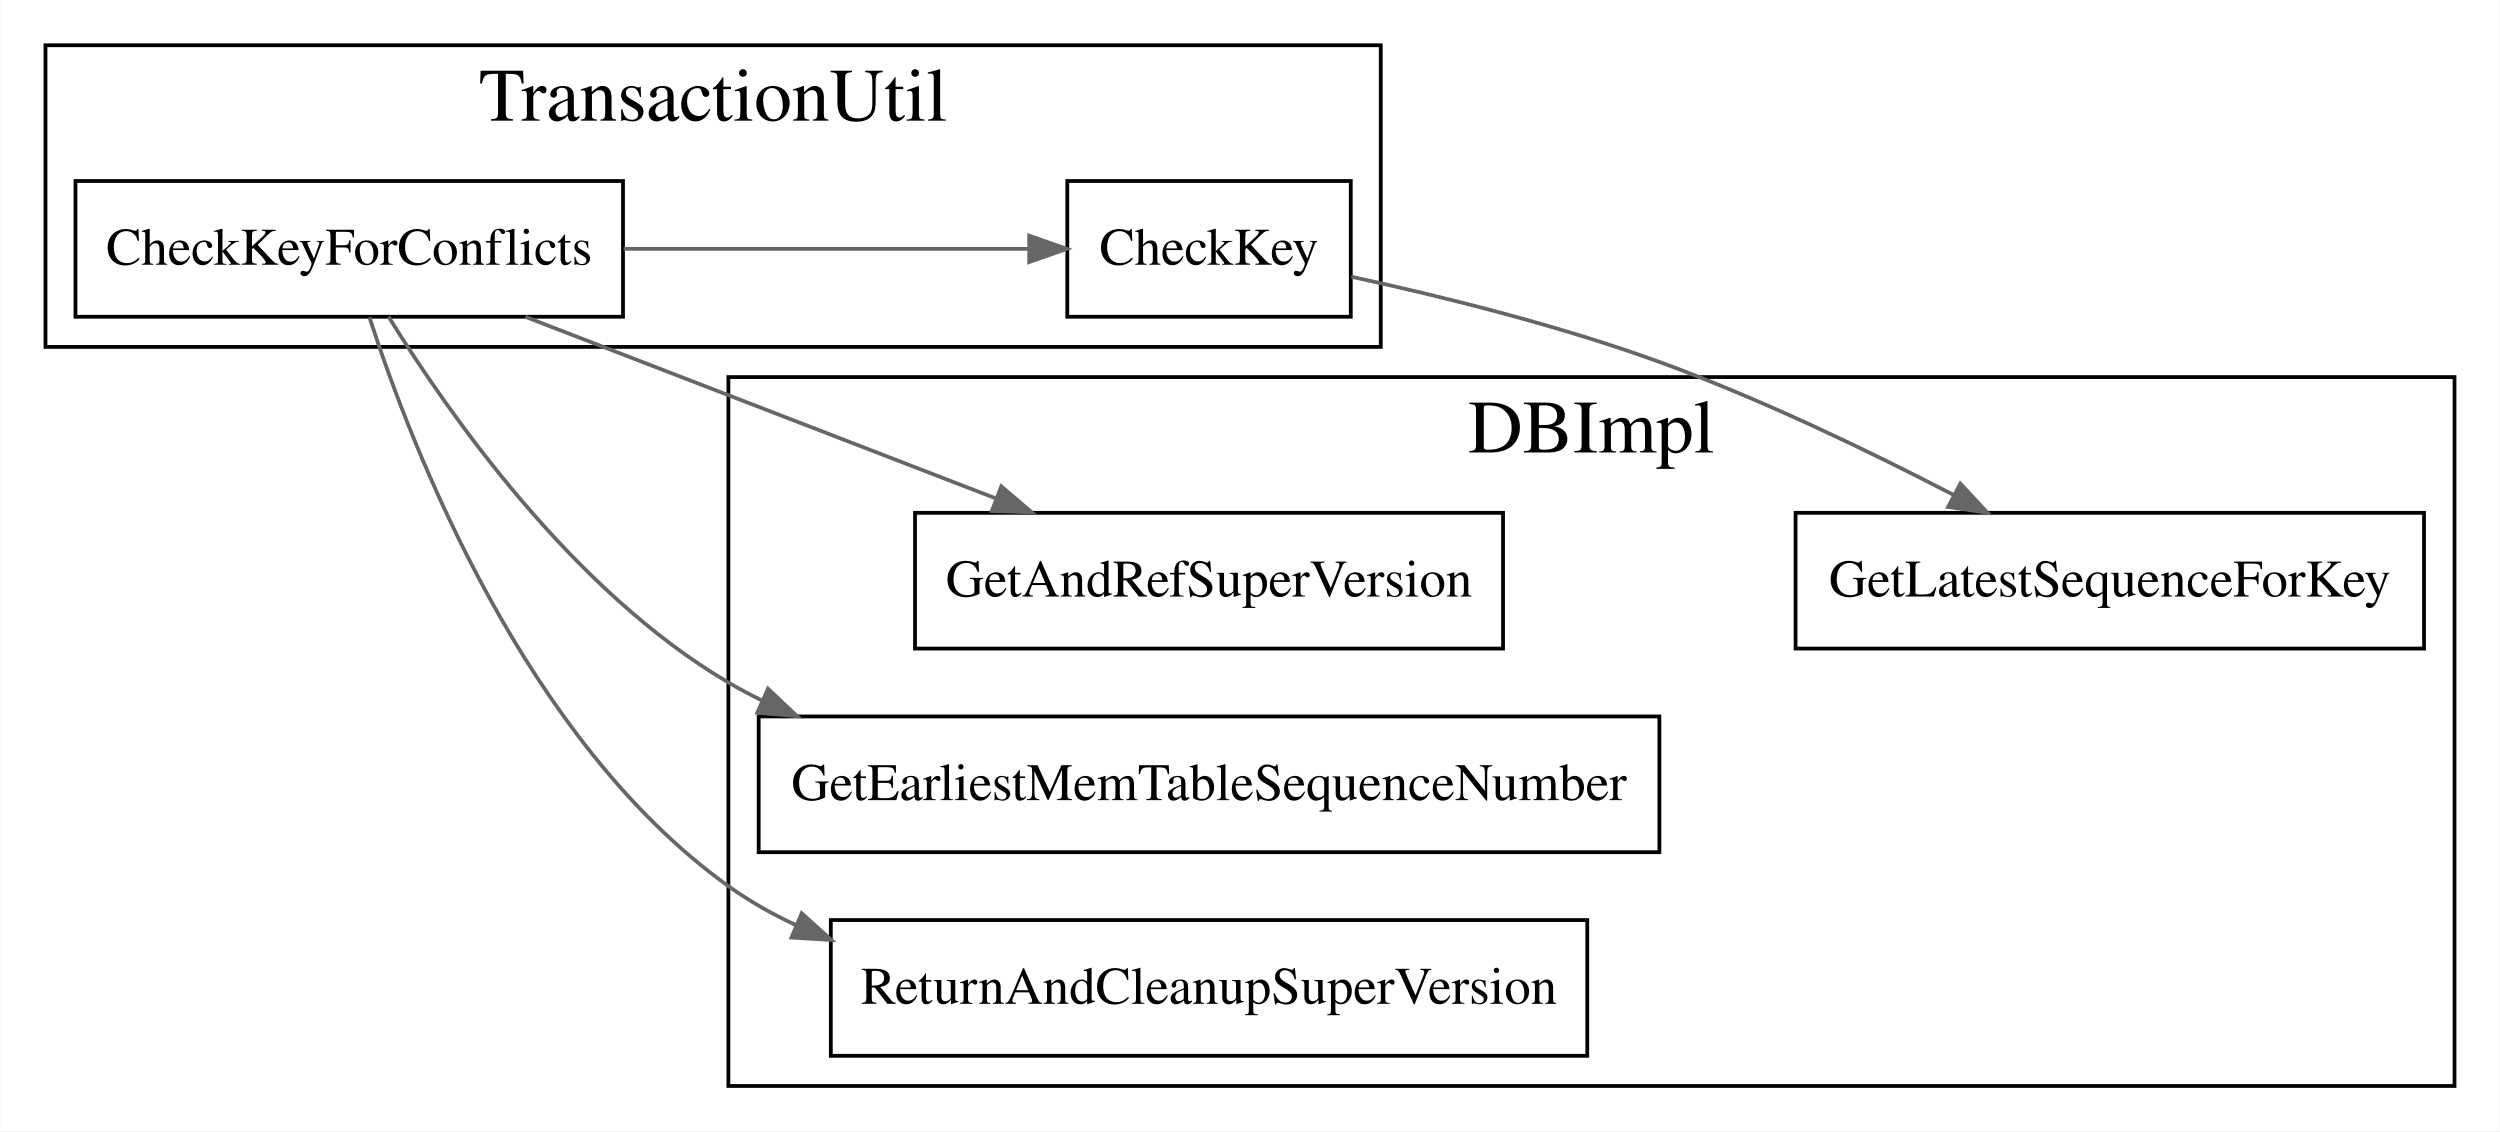
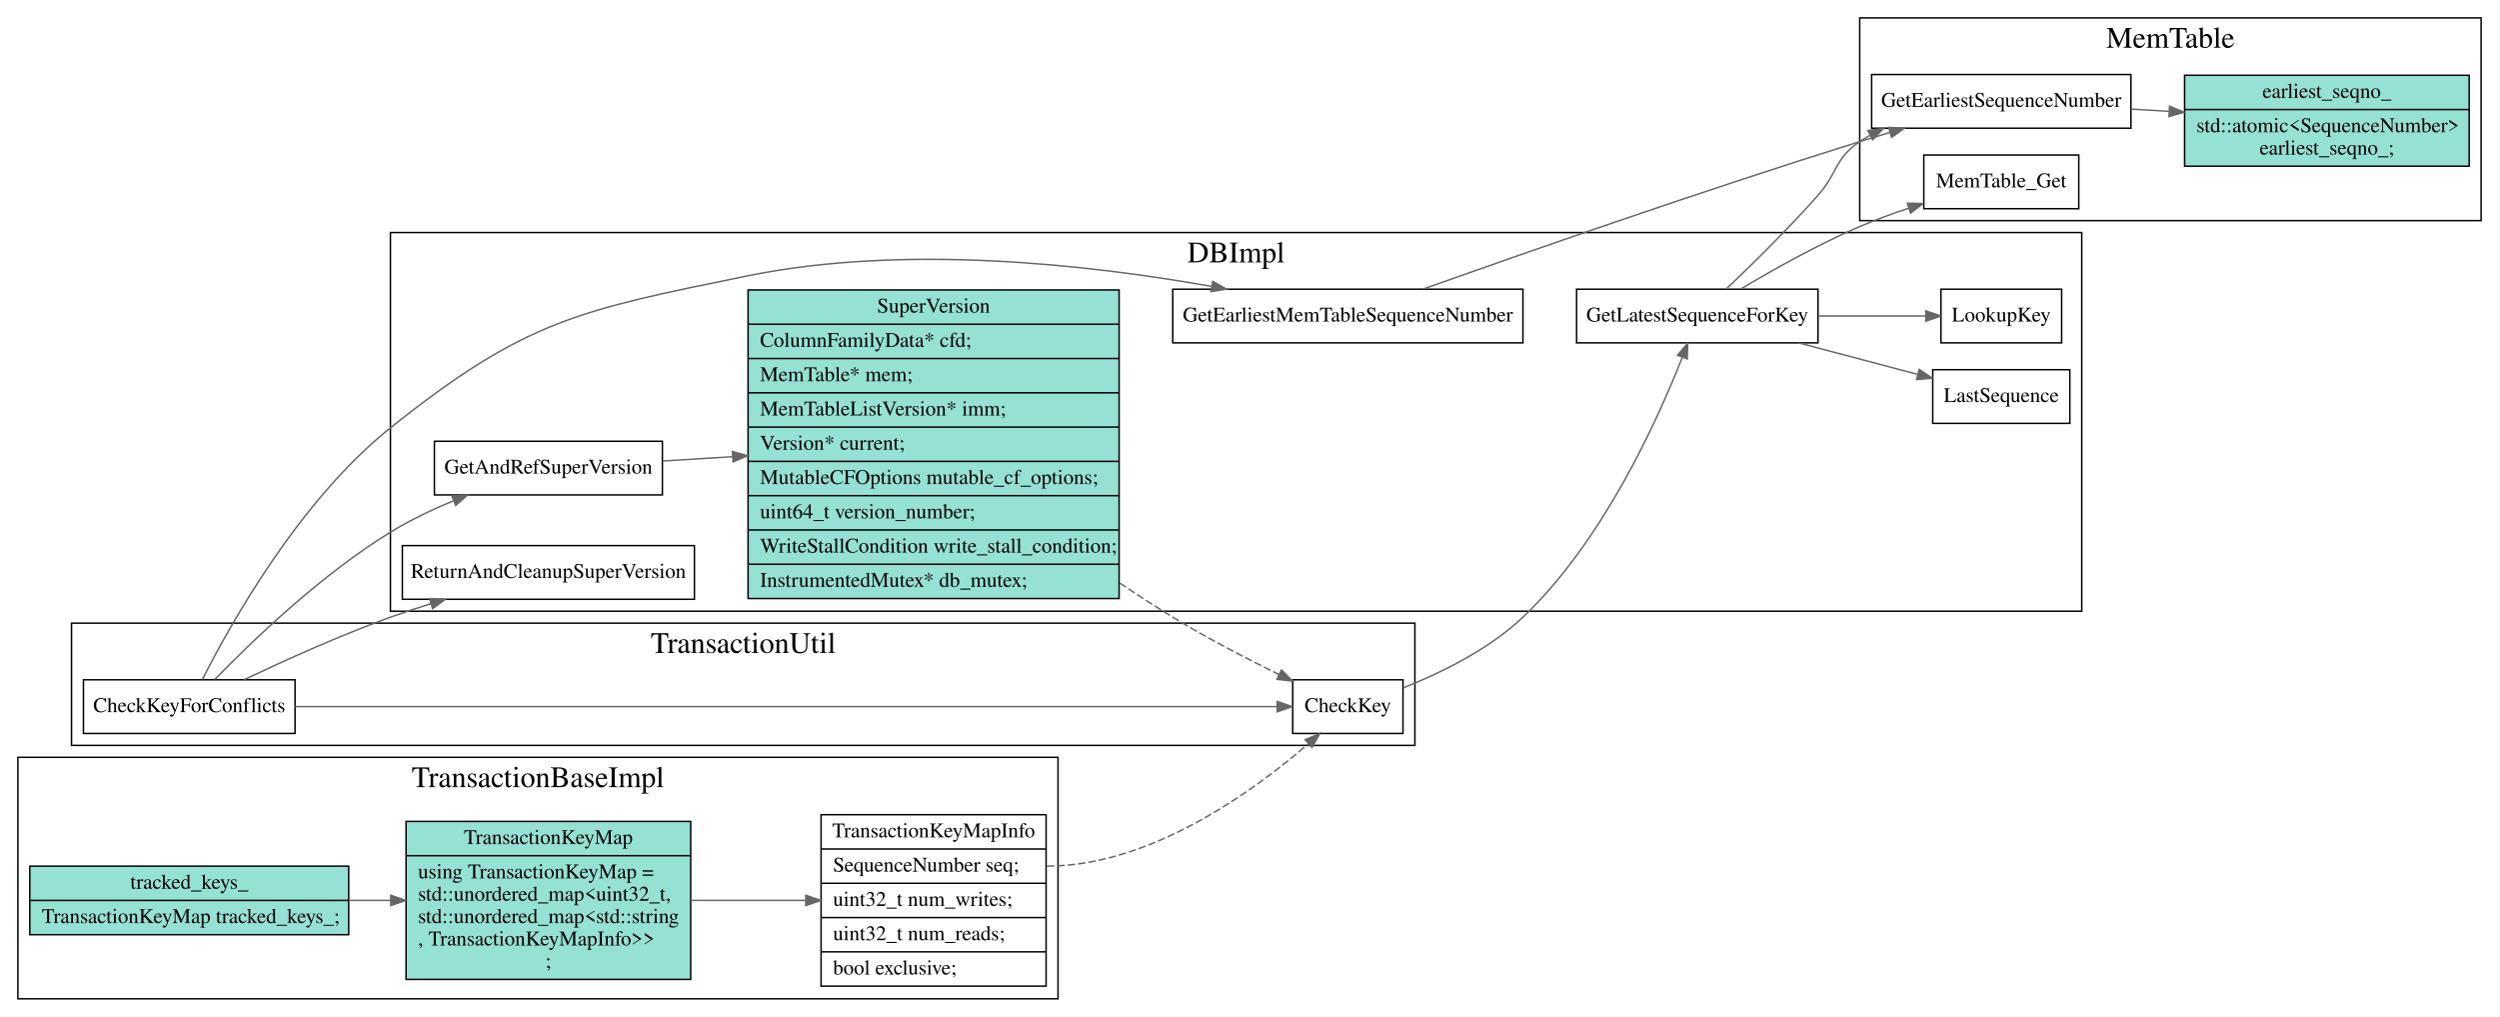
- <svg xmlns="http://www.w3.org/2000/svg" width="663pt" height="300pt" viewBox="0.00 0.00 662.87 300.00">
-   <g id="graph0" class="graph" transform="scale(1 1) rotate(0) translate(4 296)">
-     <polygon fill="#ffffff" stroke="transparent" points="-4,4 -4,-296 658.872,-296 658.872,4 -4,4" />
+ <svg xmlns="http://www.w3.org/2000/svg" width="1677pt" height="682pt" viewBox="0.00 0.00 1677.00 682.00">
+   <g id="graph0" class="graph" transform="scale(1 1) rotate(0) translate(4 678)">
+     <polygon fill="#ffffff" stroke="transparent" points="-4,4 -4,-678 1673,-678 1673,4 -4,4" />
    <g id="clust1" class="cluster">
-       <polygon fill="none" stroke="#000000" points="189.103,-8 189.103,-196 646.872,-196 646.872,-8 189.103,-8" />
-       <text text-anchor="middle" x="417.988" y="-176" font-family="Times,serif" font-size="20.00" fill="#000000">DBImpl</text>
+       <polygon fill="none" stroke="#000000" points="1244,-530 1244,-666 1661,-666 1661,-530 1244,-530" />
+       <text text-anchor="middle" x="1452.5" y="-646" font-family="Times,serif" font-size="20.00" fill="#000000">MemTable</text>
    </g>
    <g id="clust2" class="cluster">
-       <polygon fill="none" stroke="#000000" points="8,-204 8,-284 362.115,-284 362.115,-204 8,-204" />
-       <text text-anchor="middle" x="185.058" y="-264" font-family="Times,serif" font-size="20.00" fill="#000000">TransactionUtil</text>
+       <polygon fill="none" stroke="#000000" points="8,-8 8,-170 706,-170 706,-8 8,-8" />
+       <text text-anchor="middle" x="357" y="-150" font-family="Times,serif" font-size="20.00" fill="#000000"> TransactionBaseImpl</text>
+     </g>
+     <g id="clust3" class="cluster">
+       <polygon fill="none" stroke="#000000" points="258,-268 258,-522 1393,-522 1393,-268 258,-268" />
+       <text text-anchor="middle" x="825.5" y="-502" font-family="Times,serif" font-size="20.00" fill="#000000">DBImpl</text>
+     </g>
+     <g id="clust5" class="cluster">
+       <polygon fill="none" stroke="#000000" points="44,-178 44,-260 945.5,-260 945.5,-178 44,-178" />
+       <text text-anchor="middle" x="494.75" y="-240" font-family="Times,serif" font-size="20.00" fill="#000000">TransactionUtil</text>
    </g>
    <g id="node1" class="node">
-       <polygon fill="none" stroke="#000000" points="394.543,-160 238.598,-160 238.598,-124 394.543,-124 394.543,-160" />
-       <text text-anchor="middle" x="316.57" y="-137.8" font-family="Times,serif" font-size="14.00" fill="#000000">GetAndRefSuperVersion</text>
+       <polygon fill="none" stroke="#000000" points="1426,-628 1252,-628 1252,-592 1426,-592 1426,-628" />
+       <text text-anchor="middle" x="1339" y="-606.3" font-family="Times,serif" font-size="14.00" fill="#000000">GetEarliestSequenceNumber</text>
    </g>
    <g id="node2" class="node">
-       <polygon fill="none" stroke="#000000" points="436.004,-106 197.137,-106 197.137,-70 436.004,-70 436.004,-106" />
-       <text text-anchor="middle" x="316.57" y="-83.8" font-family="Times,serif" font-size="14.00" fill="#000000">GetEarliestMemTableSequenceNumber</text>
+       <polygon fill="#95e1d3" stroke="#000000" points="1462,-566.5 1462,-627.5 1653,-627.5 1653,-566.5 1462,-566.5" />
+       <text text-anchor="middle" x="1557.5" y="-612.3" font-family="Times,serif" font-size="14.00" fill="#000000">earliest_seqno_</text>
+       <polyline fill="none" stroke="#000000" points="1462,-604.5 1653,-604.5 " />
+       <text text-anchor="start" x="1470" y="-589.3" font-family="Times,serif" font-size="14.00" fill="#000000">std::atomic&lt;SequenceNumber&gt;</text>
+       <text text-anchor="middle" x="1557.5" y="-574.3" font-family="Times,serif" font-size="14.00" fill="#000000"> earliest_seqno_;</text>
+     </g>
+     <g id="edge1" class="edge">
+       <path fill="none" stroke="#666666" d="M1426.299,-604.806C1434.581,-604.313 1443.038,-603.81 1451.47,-603.308" />
+       <polygon fill="#666666" stroke="#666666" points="1451.954,-606.786 1461.728,-602.698 1451.538,-599.798 1451.954,-606.786" />
    </g>
    <g id="node3" class="node">
-       <polygon fill="none" stroke="#000000" points="416.874,-52 216.266,-52 216.266,-16 416.874,-16 416.874,-52" />
-       <text text-anchor="middle" x="316.57" y="-29.8" font-family="Times,serif" font-size="14.00" fill="#000000">ReturnAndCleanupSuperVersion</text>
+       <polygon fill="none" stroke="#000000" points="1391,-574 1287,-574 1287,-538 1391,-538 1391,-574" />
+       <text text-anchor="middle" x="1339" y="-552.3" font-family="Times,serif" font-size="14.00" fill="#000000">MemTable_Get</text>
    </g>
    <g id="node4" class="node">
-       <polygon fill="none" stroke="#000000" points="638.79,-160 472.12,-160 472.12,-124 638.79,-124 638.79,-160" />
-       <text text-anchor="middle" x="555.455" y="-137.8" font-family="Times,serif" font-size="14.00" fill="#000000">GetLatestSequenceForKey</text>
+       <polygon fill="#95e1d3" stroke="#000000" points="16,-51 16,-97 230,-97 230,-51 16,-51" />
+       <text text-anchor="middle" x="123" y="-81.8" font-family="Times,serif" font-size="14.00" fill="#000000">tracked_keys_</text>
+       <polyline fill="none" stroke="#000000" points="16,-74 230,-74 " />
+       <text text-anchor="start" x="24" y="-58.8" font-family="Times,serif" font-size="14.00" fill="#000000">TransactionKeyMap tracked_keys_;</text>
    </g>
    <g id="node5" class="node">
-       <polygon fill="none" stroke="#000000" points="161.155,-248 15.948,-248 15.948,-212 161.155,-212 161.155,-248" />
-       <text text-anchor="middle" x="88.552" y="-225.8" font-family="Times,serif" font-size="14.00" fill="#000000">CheckKeyForConflicts</text>
-     </g>
-     <g id="edge1" class="edge">
-       <path fill="none" stroke="#666666" d="M135.245,-211.98C171.399,-198.026 221.624,-178.643 260.049,-163.813" />
-       <polygon fill="#666666" stroke="#666666" points="261.479,-167.013 269.548,-160.147 258.959,-160.483 261.479,-167.013" />
+       <polygon fill="#95e1d3" stroke="#000000" points="268.5,-21 268.5,-127 459.5,-127 459.5,-21 268.5,-21" />
+       <text text-anchor="middle" x="364" y="-111.8" font-family="Times,serif" font-size="14.00" fill="#000000">TransactionKeyMap</text>
+       <polyline fill="none" stroke="#000000" points="268.5,-104 459.5,-104 " />
+       <text text-anchor="start" x="276.5" y="-88.8" font-family="Times,serif" font-size="14.00" fill="#000000">using TransactionKeyMap =</text>
+       <text text-anchor="start" x="276.5" y="-73.8" font-family="Times,serif" font-size="14.00" fill="#000000"> std::unordered_map&lt;uint32_t,</text>
+       <text text-anchor="start" x="276.5" y="-58.8" font-family="Times,serif" font-size="14.00" fill="#000000"> std::unordered_map&lt;std::string</text>
+       <text text-anchor="start" x="276.5" y="-43.8" font-family="Times,serif" font-size="14.00" fill="#000000">, TransactionKeyMapInfo&gt;&gt;</text>
+       <text text-anchor="middle" x="364" y="-28.8" font-family="Times,serif" font-size="14.00" fill="#000000">;</text>
    </g>
    <g id="edge2" class="edge">
-       <path fill="none" stroke="#666666" d="M98.989,-211.998C114.944,-186.196 147.928,-139.155 189.103,-115 191.981,-113.312 194.951,-111.728 197.992,-110.243" />
-       <polygon fill="#666666" stroke="#666666" points="199.608,-113.355 207.308,-106.078 196.751,-106.964 199.608,-113.355" />
+       <path fill="none" stroke="#666666" d="M230.11,-74C239.434,-74 248.867,-74 258.181,-74" />
+       <polygon fill="#666666" stroke="#666666" points="258.23,-77.5 268.23,-74 258.23,-70.5 258.23,-77.5" />
+     </g>
+     <g id="node6" class="node">
+       <polygon fill="none" stroke="#000000" points="547,-16.5 547,-131.5 698,-131.5 698,-16.5 547,-16.5" />
+       <text text-anchor="middle" x="622.5" y="-116.3" font-family="Times,serif" font-size="14.00" fill="#000000">TransactionKeyMapInfo</text>
+       <polyline fill="none" stroke="#000000" points="547,-108.5 698,-108.5 " />
+       <text text-anchor="start" x="555" y="-93.3" font-family="Times,serif" font-size="14.00" fill="#000000">SequenceNumber seq;</text>
+       <polyline fill="none" stroke="#000000" points="547,-85.5 698,-85.5 " />
+       <text text-anchor="start" x="555" y="-70.3" font-family="Times,serif" font-size="14.00" fill="#000000">uint32_t num_writes;</text>
+       <polyline fill="none" stroke="#000000" points="547,-62.5 698,-62.5 " />
+       <text text-anchor="start" x="555" y="-47.3" font-family="Times,serif" font-size="14.00" fill="#000000">uint32_t num_reads;</text>
+       <polyline fill="none" stroke="#000000" points="547,-39.5 698,-39.5 " />
+       <text text-anchor="start" x="555" y="-24.3" font-family="Times,serif" font-size="14.00" fill="#000000">bool exclusive;</text>
    </g>
    <g id="edge3" class="edge">
-       <path fill="none" stroke="#666666" d="M93.912,-211.849C105.274,-176.731 135.252,-99.559 189.103,-61 194.664,-57.018 200.689,-53.601 206.992,-50.669" />
-       <polygon fill="#666666" stroke="#666666" points="208.54,-53.815 216.402,-46.713 205.827,-47.362 208.54,-53.815" />
+       <path fill="none" stroke="#666666" d="M459.521,-74C484.803,-74 511.935,-74 536.668,-74" />
+       <polygon fill="#666666" stroke="#666666" points="536.743,-77.5 546.742,-74 536.742,-70.5 536.743,-77.5" />
    </g>
-     <g id="node6" class="node">
-       <polygon fill="none" stroke="#000000" points="354.16,-248 278.98,-248 278.98,-212 354.16,-212 354.16,-248" />
-       <text text-anchor="middle" x="316.57" y="-225.8" font-family="Times,serif" font-size="14.00" fill="#000000">CheckKey</text>
+     <g id="node15" class="node">
+       <polygon fill="none" stroke="#000000" points="937.5,-222 863.5,-222 863.5,-186 937.5,-186 937.5,-222" />
+       <text text-anchor="middle" x="900.5" y="-200.3" font-family="Times,serif" font-size="14.00" fill="#000000">CheckKey</text>
+     </g>
+     <g id="edge14" class="edge">
+       <path fill="none" stroke="#666666" stroke-dasharray="5,2" d="M698.5,-97C768.232,-97 837.403,-147.408 873.932,-179.027" />
+       <polygon fill="#666666" stroke="#666666" points="871.837,-181.846 881.646,-185.849 876.474,-176.602 871.837,-181.846" />
+     </g>
+     <g id="node7" class="node">
+       <polygon fill="none" stroke="#000000" points="440.5,-382 287.5,-382 287.5,-346 440.5,-346 440.5,-382" />
+       <text text-anchor="middle" x="364" y="-360.3" font-family="Times,serif" font-size="14.00" fill="#000000">GetAndRefSuperVersion</text>
+     </g>
+     <g id="node11" class="node">
+       <polygon fill="#95e1d3" stroke="#000000" points="498,-276.5 498,-483.5 747,-483.5 747,-276.5 498,-276.5" />
+       <text text-anchor="middle" x="622.5" y="-468.3" font-family="Times,serif" font-size="14.00" fill="#000000">SuperVersion</text>
+       <polyline fill="none" stroke="#000000" points="498,-460.5 747,-460.5 " />
+       <text text-anchor="start" x="506" y="-445.3" font-family="Times,serif" font-size="14.00" fill="#000000">ColumnFamilyData* cfd;</text>
+       <polyline fill="none" stroke="#000000" points="498,-437.5 747,-437.5 " />
+       <text text-anchor="start" x="506" y="-422.3" font-family="Times,serif" font-size="14.00" fill="#000000">MemTable* mem;</text>
+       <polyline fill="none" stroke="#000000" points="498,-414.5 747,-414.5 " />
+       <text text-anchor="start" x="506" y="-399.3" font-family="Times,serif" font-size="14.00" fill="#000000">MemTableListVersion* imm;</text>
+       <polyline fill="none" stroke="#000000" points="498,-391.5 747,-391.5 " />
+       <text text-anchor="start" x="506" y="-376.3" font-family="Times,serif" font-size="14.00" fill="#000000">Version* current;</text>
+       <polyline fill="none" stroke="#000000" points="498,-368.5 747,-368.5 " />
+       <text text-anchor="start" x="506" y="-353.3" font-family="Times,serif" font-size="14.00" fill="#000000">MutableCFOptions mutable_cf_options;</text>
+       <polyline fill="none" stroke="#000000" points="498,-345.5 747,-345.5 " />
+       <text text-anchor="start" x="506" y="-330.3" font-family="Times,serif" font-size="14.00" fill="#000000">uint64_t version_number;</text>
+       <polyline fill="none" stroke="#000000" points="498,-322.5 747,-322.5 " />
+       <text text-anchor="start" x="506" y="-307.3" font-family="Times,serif" font-size="14.00" fill="#000000">WriteStallCondition write_stall_condition;</text>
+       <polyline fill="none" stroke="#000000" points="498,-299.5 747,-299.5 " />
+       <text text-anchor="start" x="506" y="-284.3" font-family="Times,serif" font-size="14.00" fill="#000000">InstrumentedMutex* db_mutex;</text>
    </g>
    <g id="edge4" class="edge">
-       <path fill="none" stroke="#666666" d="M161.325,-230C196.454,-230 237.62,-230 268.732,-230" />
-       <polygon fill="#666666" stroke="#666666" points="268.874,-233.5 278.874,-230 268.874,-226.5 268.874,-233.5" />
+       <path fill="none" stroke="#666666" d="M440.509,-368.736C455.427,-369.659 471.477,-370.652 487.643,-371.653" />
+       <polygon fill="#666666" stroke="#666666" points="487.518,-375.152 497.716,-372.276 487.951,-368.165 487.518,-375.152" />
+     </g>
+     <g id="node8" class="node">
+       <polygon fill="none" stroke="#000000" points="1018,-484 783,-484 783,-448 1018,-448 1018,-484" />
+       <text text-anchor="middle" x="900.5" y="-462.3" font-family="Times,serif" font-size="14.00" fill="#000000">GetEarliestMemTableSequenceNumber</text>
    </g>
    <g id="edge5" class="edge">
-       <path fill="none" stroke="#666666" d="M354.296,-222.616C378.109,-217.445 409.311,-209.728 436.037,-200 462.782,-190.265 491.511,-176.427 514.087,-164.708" />
-       <polygon fill="#666666" stroke="#666666" points="515.822,-167.751 523.047,-160.002 512.566,-161.554 515.822,-167.751" />
+       <path fill="none" stroke="#666666" d="M950.869,-484.063C1017.581,-507.779 1139.06,-550.239 1244,-583 1250.488,-585.025 1257.245,-587.071 1264.031,-589.082" />
+       <polygon fill="#666666" stroke="#666666" points="1263.387,-592.54 1273.967,-591.997 1265.357,-585.823 1263.387,-592.54" />
+     </g>
+     <g id="node9" class="node">
+       <polygon fill="none" stroke="#000000" points="462,-312 266,-312 266,-276 462,-276 462,-312" />
+       <text text-anchor="middle" x="364" y="-290.3" font-family="Times,serif" font-size="14.00" fill="#000000">ReturnAndCleanupSuperVersion</text>
+     </g>
+     <g id="node10" class="node">
+       <polygon fill="none" stroke="#000000" points="1216,-484 1054,-484 1054,-448 1216,-448 1216,-484" />
+       <text text-anchor="middle" x="1135" y="-462.3" font-family="Times,serif" font-size="14.00" fill="#000000">GetLatestSequenceForKey</text>
+     </g>
+     <g id="edge6" class="edge">
+       <path fill="none" stroke="#666666" d="M1154.338,-484.023C1171.19,-500.032 1195.995,-524.338 1216,-547 1229.415,-562.196 1227.195,-571.667 1244,-583 1246.177,-584.468 1248.433,-585.857 1250.752,-587.171" />
+       <polygon fill="#666666" stroke="#666666" points="1249.468,-590.446 1259.966,-591.878 1252.652,-584.212 1249.468,-590.446" />
+     </g>
+     <g id="edge7" class="edge">
+       <path fill="none" stroke="#666666" d="M1164.275,-484.188C1185.778,-497.028 1216.001,-514.012 1244,-526 1254.453,-530.475 1265.802,-534.631 1276.898,-538.335" />
+       <polygon fill="#666666" stroke="#666666" points="1275.963,-541.711 1286.555,-541.471 1278.125,-535.053 1275.963,-541.711" />
+     </g>
+     <g id="node12" class="node">
+       <polygon fill="none" stroke="#000000" points="1385,-430 1293,-430 1293,-394 1385,-394 1385,-430" />
+       <text text-anchor="middle" x="1339" y="-408.3" font-family="Times,serif" font-size="14.00" fill="#000000">LastSequence</text>
+     </g>
+     <g id="edge8" class="edge">
+       <path fill="none" stroke="#666666" d="M1203.213,-447.944C1229.071,-441.099 1258.194,-433.39 1282.82,-426.871" />
+       <polygon fill="#666666" stroke="#666666" points="1283.951,-430.192 1292.722,-424.25 1282.159,-423.425 1283.951,-430.192" />
+     </g>
+     <g id="node13" class="node">
+       <polygon fill="none" stroke="#000000" points="1379.5,-484 1298.5,-484 1298.5,-448 1379.5,-448 1379.5,-484" />
+       <text text-anchor="middle" x="1339" y="-462.3" font-family="Times,serif" font-size="14.00" fill="#000000">LookupKey</text>
+     </g>
+     <g id="edge9" class="edge">
+       <path fill="none" stroke="#666666" d="M1216.212,-466C1240.576,-466 1266.592,-466 1288.377,-466" />
+       <polygon fill="#666666" stroke="#666666" points="1288.386,-469.5 1298.386,-466 1288.385,-462.5 1288.386,-469.5" />
+     </g>
+     <g id="edge16" class="edge">
+       <path fill="none" stroke="#666666" stroke-dasharray="5,2" d="M747.414,-286.937C759.285,-278.942 771.269,-271.176 783,-264 805.824,-250.038 832.284,-236.326 854.309,-225.542" />
+       <polygon fill="#666666" stroke="#666666" points="855.982,-228.62 863.453,-221.107 852.928,-222.321 855.982,-228.62" />
+     </g>
+     <g id="node14" class="node">
+       <polygon fill="none" stroke="#000000" points="194,-222 52,-222 52,-186 194,-186 194,-222" />
+       <text text-anchor="middle" x="123" y="-200.3" font-family="Times,serif" font-size="14.00" fill="#000000">CheckKeyForConflicts</text>
+     </g>
+     <g id="edge10" class="edge">
+       <path fill="none" stroke="#666666" d="M140.261,-222.355C164.575,-247.368 211.192,-292.319 258,-321 271.127,-329.043 286.023,-336.158 300.414,-342.169" />
+       <polygon fill="#666666" stroke="#666666" points="299.191,-345.45 309.774,-345.959 301.818,-338.962 299.191,-345.45" />
+     </g>
+     <g id="edge11" class="edge">
+       <path fill="none" stroke="#666666" d="M131.805,-222.213C150.352,-258.859 196.821,-342.163 258,-391 348.579,-463.307 384.432,-469.868 498,-493 603.241,-514.436 726.831,-500.501 809.021,-485.88" />
+       <polygon fill="#666666" stroke="#666666" points="809.873,-489.283 819.085,-484.05 808.62,-482.396 809.873,-489.283" />
+     </g>
+     <g id="edge12" class="edge">
+       <path fill="none" stroke="#666666" d="M159.95,-222.135C186.758,-234.869 224.113,-251.745 258,-264 266.743,-267.162 275.988,-270.205 285.229,-273.06" />
+       <polygon fill="#666666" stroke="#666666" points="284.252,-276.421 294.837,-275.964 286.278,-269.72 284.252,-276.421" />
+     </g>
+     <g id="edge13" class="edge">
+       <path fill="none" stroke="#666666" d="M194.059,-204C350.457,-204 721.034,-204 852.899,-204" />
+       <polygon fill="#666666" stroke="#666666" points="853.078,-207.5 863.078,-204 853.078,-200.5 853.078,-207.5" />
+     </g>
+     <g id="edge15" class="edge">
+       <path fill="none" stroke="#666666" d="M937.761,-216.627C962.714,-226.512 995.066,-242.248 1018,-264 1071.764,-314.994 1108.412,-396.19 1124.968,-438.432" />
+       <polygon fill="#666666" stroke="#666666" points="1121.714,-439.72 1128.561,-447.805 1128.25,-437.215 1121.714,-439.72" />
    </g>
  </g>
</svg>
